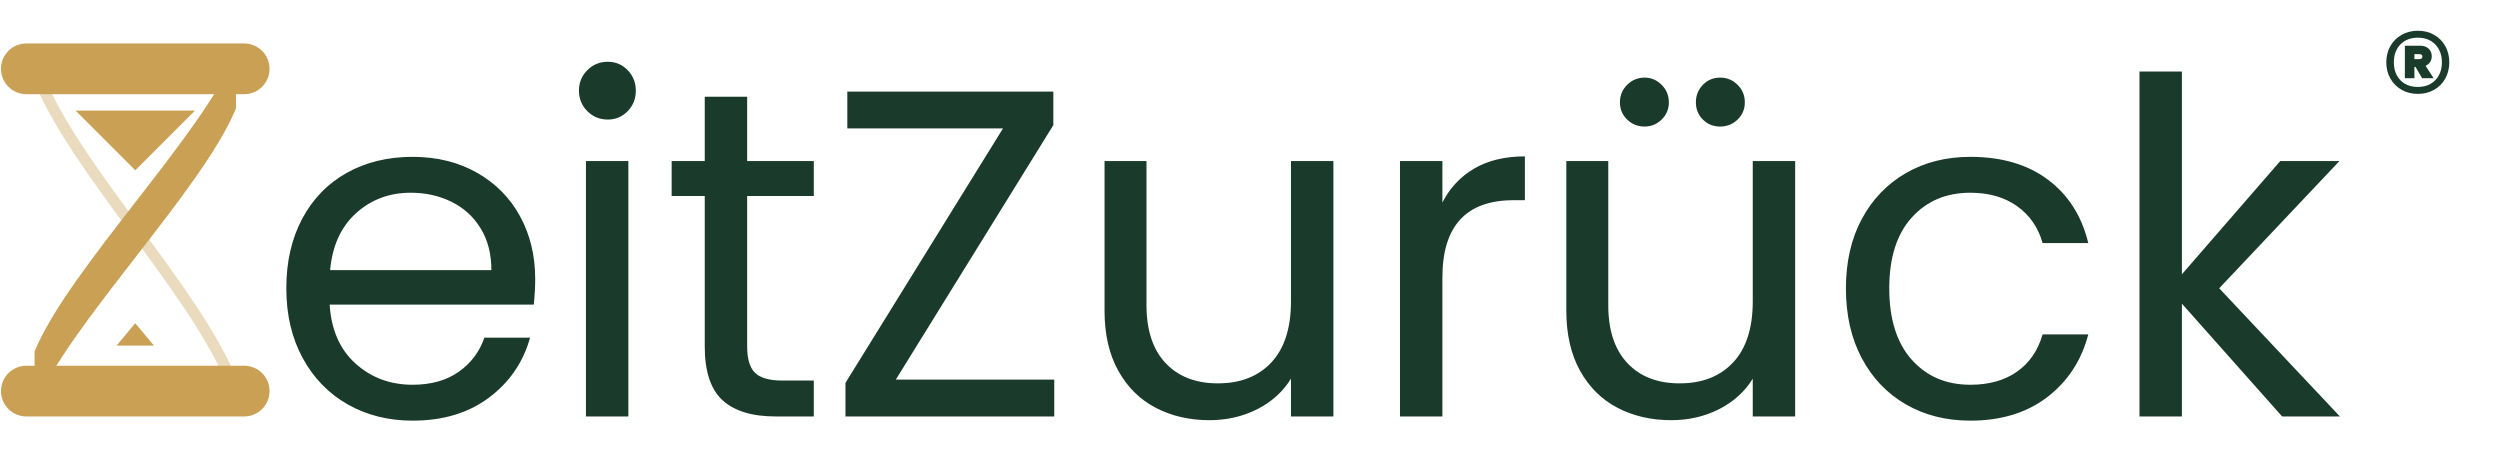
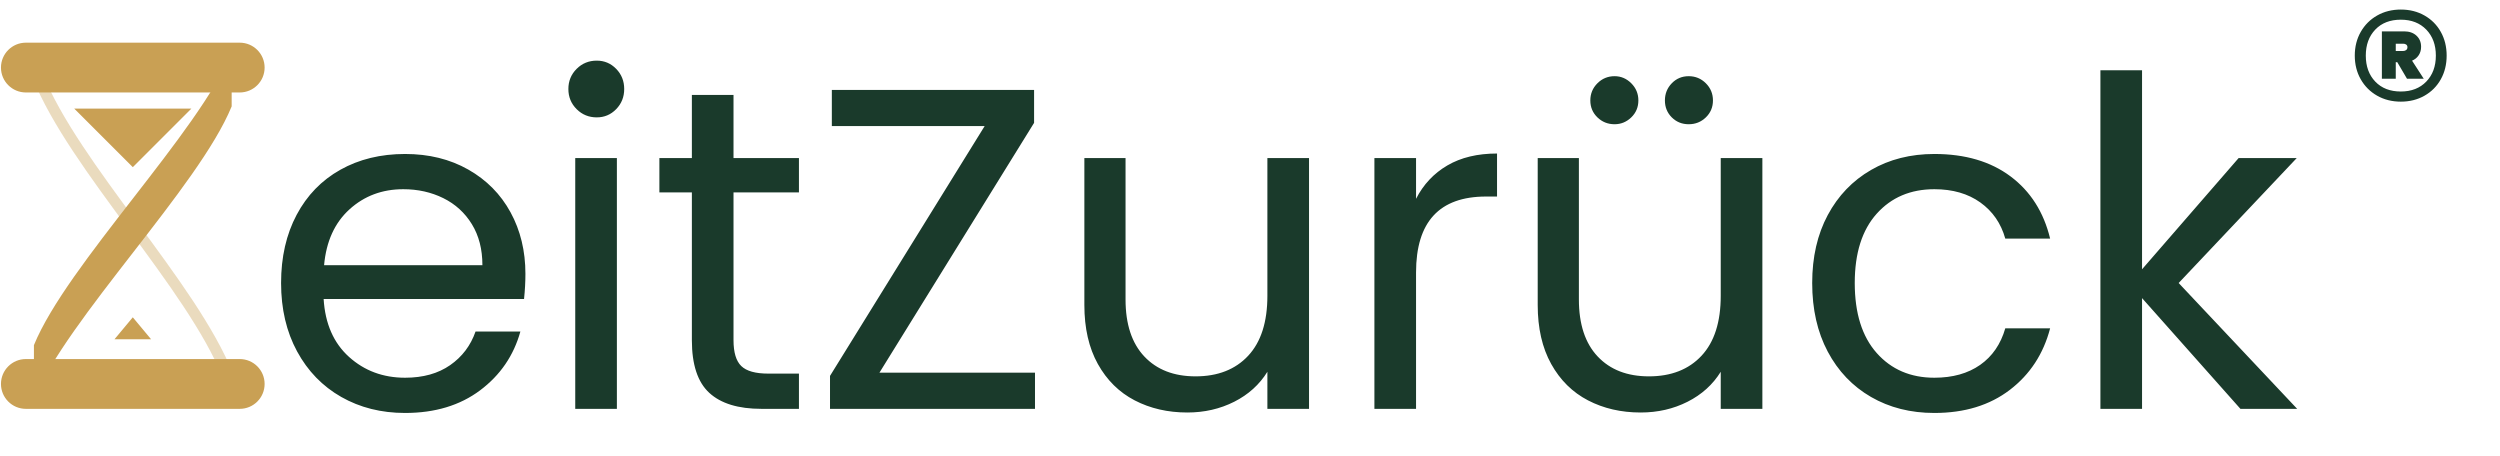
- <svg xmlns="http://www.w3.org/2000/svg" viewBox="65.75 48.75 289.65 53.75" role="img" aria-label="ZeitZurück®">
+ <svg xmlns="http://www.w3.org/2000/svg" viewBox="65.75 48.75 295.04 53.75" role="img" aria-label="ZeitZurück®">
  <g transform="translate(65,53.786) scale(0.8643)">
    <path d="M6,4.5 C11,17 27,33 32,45.5" fill="none" stroke="#C9A054" stroke-width="1.5" stroke-linecap="butt" opacity="0.38" />
    <path d="M32.5,1.3 C28,12.3 10,30.3 5.5,41.3 L5.5,48.7 C10,37.7 28,19.7 32.5,8.7 Z" fill="#C9A054" />
    <rect x="1" y="0" width="36" height="6.8" rx="3.4" fill="#C9A054" />
    <rect x="1" y="43.2" width="36" height="6.8" rx="3.4" fill="#C9A054" />
    <path d="M11,9 H27 L19,17 Z" fill="#C9A054" />
    <path d="M16.5,40.5 H21.5 L19,37.5 Z" fill="#C9A054" />
  </g>
-   <path d="M127.596 84.04H103.944Q104.214 88.414 106.941 90.871Q109.668 93.328 113.556 93.328Q116.742 93.328 118.875 91.843Q121.008 90.358 121.872 87.874H127.164Q125.976 92.14 122.412 94.813Q118.848 97.486 113.556 97.486Q109.344 97.486 106.023 95.596Q102.702 93.706 100.812 90.223Q98.922 86.74 98.922 82.15Q98.922 77.56 100.758 74.104Q102.594 70.648 105.915 68.785Q109.236 66.922 113.556 66.922Q117.768 66.922 121.008 68.758Q124.248 70.594 126.003 73.807Q127.758 77.02 127.758 81.07Q127.758 82.474 127.596 84.04Z  M113.34 71.08Q109.614 71.08 106.995 73.456Q104.376 75.832 103.998 80.044H122.682Q122.682 77.236 121.44 75.211Q120.198 73.186 118.065 72.133Q115.932 71.08 113.34 71.08Z   M132.828 59.254Q132.828 57.85 133.8 56.878Q134.772 55.906 136.176 55.906Q137.526 55.906 138.471 56.878Q139.416 57.85 139.416 59.254Q139.416 60.658 138.471 61.63Q137.526 62.602 136.176 62.602Q134.772 62.602 133.8 61.63Q132.828 60.658 132.828 59.254Z  M138.552 67.408V97.0H133.638V67.408Z   M152.316 71.458V88.9Q152.316 91.06 153.234 91.951Q154.152 92.842 156.42 92.842H160.038V97.0H155.61Q151.506 97.0 149.454 95.11Q147.402 93.22 147.402 88.9V71.458H143.568V67.408H147.402V59.956H152.316V67.408H160.038V71.458Z   M169.536 92.734H187.896V97.0H163.704V93.112L181.956 63.628H163.92V59.362H187.788V63.25Z   M220.236 67.408V97.0H215.322V92.626Q213.918 94.894 211.407 96.163Q208.896 97.432 205.872 97.432Q202.416 97.432 199.662 96.001Q196.908 94.57 195.315 91.708Q193.722 88.846 193.722 84.742V67.408H198.582V84.094Q198.582 88.468 200.796 90.817Q203.01 93.166 206.844 93.166Q210.786 93.166 213.054 90.736Q215.322 88.306 215.322 83.662V67.408Z   M242.424 66.868V71.944H241.128Q232.866 71.944 232.866 80.908V97.0H227.952V67.408H232.866V72.214Q234.162 69.676 236.565 68.272Q238.968 66.868 242.424 66.868Z   M273.738 67.408V97.0H268.824V92.626Q267.42 94.894 264.909 96.163Q262.398 97.432 259.374 97.432Q255.918 97.432 253.164 96.001Q250.41 94.57 248.817 91.708Q247.224 88.846 247.224 84.742V67.408H252.084V84.094Q252.084 88.468 254.298 90.817Q256.512 93.166 260.346 93.166Q264.288 93.166 266.556 90.736Q268.824 88.306 268.824 83.662V67.408Z  M253.434 60.604Q253.434 59.416 254.271 58.579Q255.108 57.742 256.296 57.742Q257.43 57.742 258.267 58.579Q259.104 59.416 259.104 60.604Q259.104 61.792 258.267 62.602Q257.43 63.412 256.296 63.412Q255.108 63.412 254.271 62.602Q253.434 61.792 253.434 60.604Z  M262.236 60.604Q262.236 59.416 263.046 58.579Q263.856 57.742 265.044 57.742Q266.232 57.742 267.069 58.579Q267.906 59.416 267.906 60.604Q267.906 61.792 267.069 62.602Q266.232 63.412 265.044 63.412Q263.856 63.412 263.046 62.602Q262.236 61.792 262.236 60.604Z   M294.036 66.922Q299.49 66.922 303.027 69.568Q306.564 72.214 307.698 76.912H302.406Q301.65 74.212 299.463 72.646Q297.276 71.08 294.036 71.08Q289.824 71.08 287.232 73.969Q284.64 76.858 284.64 82.15Q284.64 87.496 287.232 90.412Q289.824 93.328 294.036 93.328Q297.276 93.328 299.436 91.816Q301.596 90.304 302.406 87.496H307.698Q306.51 92.032 302.946 94.759Q299.382 97.486 294.036 97.486Q289.824 97.486 286.557 95.596Q283.29 93.706 281.454 90.25Q279.618 86.794 279.618 82.15Q279.618 77.56 281.454 74.131Q283.29 70.702 286.557 68.812Q289.824 66.922 294.036 66.922Z   M330.156 97.0 318.546 83.932V97.0H313.632V57.04H318.546V80.53L329.94 67.408H336.798L322.866 82.15L336.852 97.0Z   M349.524 55.97Q349.524 57.02 349.061 57.851Q348.597 58.682 347.766 59.155Q346.934 59.627 345.885 59.627Q344.834 59.627 344.003 59.155Q343.172 58.682 342.699 57.851Q342.227 57.02 342.227 55.97Q342.227 54.92 342.699 54.089Q343.172 53.257 344.003 52.785Q344.834 52.312 345.885 52.312Q346.934 52.312 347.766 52.785Q348.597 53.257 349.061 54.089Q349.524 54.92 349.524 55.97ZM348.667 55.97Q348.667 54.692 347.906 53.905Q347.144 53.117 345.885 53.117Q344.607 53.117 343.854 53.905Q343.102 54.692 343.102 55.97Q343.102 57.247 343.854 58.035Q344.607 58.822 345.885 58.822Q347.144 58.822 347.906 58.035Q348.667 57.247 348.667 55.97ZM346.777 56.372 347.704 57.807H346.374L345.604 56.495H345.482V57.807H344.379V54.045H346.147Q346.76 54.045 347.127 54.386Q347.494 54.727 347.494 55.27Q347.494 55.655 347.302 55.944Q347.109 56.232 346.777 56.372ZM345.482 55.602H346.077Q346.217 55.602 346.313 55.524Q346.409 55.445 346.409 55.305Q346.409 55.165 346.313 55.095Q346.217 55.025 346.077 55.025H345.482Z" fill="#1A3A2B" />
+   <path d="M127.596 84.04H103.944Q104.214 88.414 106.941 90.871Q109.668 93.328 113.556 93.328Q116.742 93.328 118.875 91.843Q121.008 90.358 121.872 87.874H127.164Q125.976 92.14 122.412 94.813Q118.848 97.486 113.556 97.486Q109.344 97.486 106.023 95.596Q102.702 93.706 100.812 90.223Q98.922 86.74 98.922 82.15Q98.922 77.56 100.758 74.104Q102.594 70.648 105.915 68.785Q109.236 66.922 113.556 66.922Q117.768 66.922 121.008 68.758Q124.248 70.594 126.003 73.807Q127.758 77.02 127.758 81.07Q127.758 82.474 127.596 84.04Z   M113.34 71.08Q109.614 71.08 106.995 73.456Q104.376 75.832 103.998 80.044H122.682Q122.682 77.236 121.44 75.211Q120.198 73.186 118.065 72.133Q115.932 71.08 113.34 71.08Z    M132.828 59.254Q132.828 57.85 133.8 56.878Q134.772 55.906 136.176 55.906Q137.526 55.906 138.471 56.878Q139.416 57.85 139.416 59.254Q139.416 60.658 138.471 61.63Q137.526 62.602 136.176 62.602Q134.772 62.602 133.8 61.63Q132.828 60.658 132.828 59.254Z   M138.552 67.408V97.0H133.638V67.408Z    M152.316 71.458V88.9Q152.316 91.06 153.234 91.951Q154.152 92.842 156.42 92.842H160.038V97.0H155.61Q151.506 97.0 149.454 95.11Q147.402 93.22 147.402 88.9V71.458H143.568V67.408H147.402V59.956H152.316V67.408H160.038V71.458Z    M169.536 92.734H187.896V97.0H163.704V93.112L181.956 63.628H163.92V59.362H187.788V63.25Z    M220.236 67.408V97.0H215.322V92.626Q213.918 94.894 211.407 96.163Q208.896 97.432 205.872 97.432Q202.416 97.432 199.662 96.001Q196.908 94.57 195.315 91.708Q193.722 88.846 193.722 84.742V67.408H198.582V84.094Q198.582 88.468 200.796 90.817Q203.01 93.166 206.844 93.166Q210.786 93.166 213.054 90.736Q215.322 88.306 215.322 83.662V67.408Z    M242.424 66.868V71.944H241.128Q232.866 71.944 232.866 80.908V97.0H227.952V67.408H232.866V72.214Q234.162 69.676 236.565 68.272Q238.968 66.868 242.424 66.868Z    M273.738 67.408V97.0H268.824V92.626Q267.42 94.894 264.909 96.163Q262.398 97.432 259.374 97.432Q255.918 97.432 253.164 96.001Q250.41 94.57 248.817 91.708Q247.224 88.846 247.224 84.742V67.408H252.084V84.094Q252.084 88.468 254.298 90.817Q256.512 93.166 260.346 93.166Q264.288 93.166 266.556 90.736Q268.824 88.306 268.824 83.662V67.408Z   M253.434 60.604Q253.434 59.416 254.271 58.579Q255.108 57.742 256.296 57.742Q257.43 57.742 258.267 58.579Q259.104 59.416 259.104 60.604Q259.104 61.792 258.267 62.602Q257.43 63.412 256.296 63.412Q255.108 63.412 254.271 62.602Q253.434 61.792 253.434 60.604Z   M262.236 60.604Q262.236 59.416 263.046 58.579Q263.856 57.742 265.044 57.742Q266.232 57.742 267.069 58.579Q267.906 59.416 267.906 60.604Q267.906 61.792 267.069 62.602Q266.232 63.412 265.044 63.412Q263.856 63.412 263.046 62.602Q262.236 61.792 262.236 60.604Z    M294.036 66.922Q299.49 66.922 303.027 69.568Q306.564 72.214 307.698 76.912H302.406Q301.65 74.212 299.463 72.646Q297.276 71.08 294.036 71.08Q289.824 71.08 287.232 73.969Q284.64 76.858 284.64 82.15Q284.64 87.496 287.232 90.412Q289.824 93.328 294.036 93.328Q297.276 93.328 299.436 91.816Q301.596 90.304 302.406 87.496H307.698Q306.51 92.032 302.946 94.759Q299.382 97.486 294.036 97.486Q289.824 97.486 286.557 95.596Q283.29 93.706 281.454 90.25Q279.618 86.794 279.618 82.15Q279.618 77.56 281.454 74.131Q283.29 70.702 286.557 68.812Q289.824 66.922 294.036 66.922Z    M330.156 97.0 318.546 83.932V97.0H313.632V57.04H318.546V80.53L329.94 67.408H336.798L322.866 82.15L336.852 97.0Z    M354.494 55.312Q354.494 56.872 353.805 58.107Q353.116 59.342 351.881 60.044Q350.646 60.746 349.086 60.746Q347.526 60.746 346.291 60.044Q345.056 59.342 344.354 58.107Q343.652 56.872 343.652 55.312Q343.652 53.752 344.354 52.517Q345.056 51.282 346.291 50.58Q347.526 49.878 349.086 49.878Q350.646 49.878 351.881 50.58Q353.116 51.282 353.805 52.517Q354.494 53.752 354.494 55.312ZM353.22 55.312Q353.22 53.414 352.089 52.244Q350.958 51.074 349.086 51.074Q347.188 51.074 346.07 52.244Q344.952 53.414 344.952 55.312Q344.952 57.21 346.07 58.38Q347.188 59.55 349.086 59.55Q350.958 59.55 352.089 58.38Q353.22 57.21 353.22 55.312ZM350.412 55.91 351.79 58.042H349.814L348.67 56.092H348.488V58.042H346.85V52.452H349.476Q350.386 52.452 350.932 52.959Q351.478 53.466 351.478 54.272Q351.478 54.844 351.192 55.273Q350.906 55.702 350.412 55.91ZM348.488 54.766H349.372Q349.58 54.766 349.723 54.649Q349.866 54.532 349.866 54.324Q349.866 54.116 349.723 54.012Q349.58 53.908 349.372 53.908H348.488Z" fill="#1A3A2B" />
</svg>
